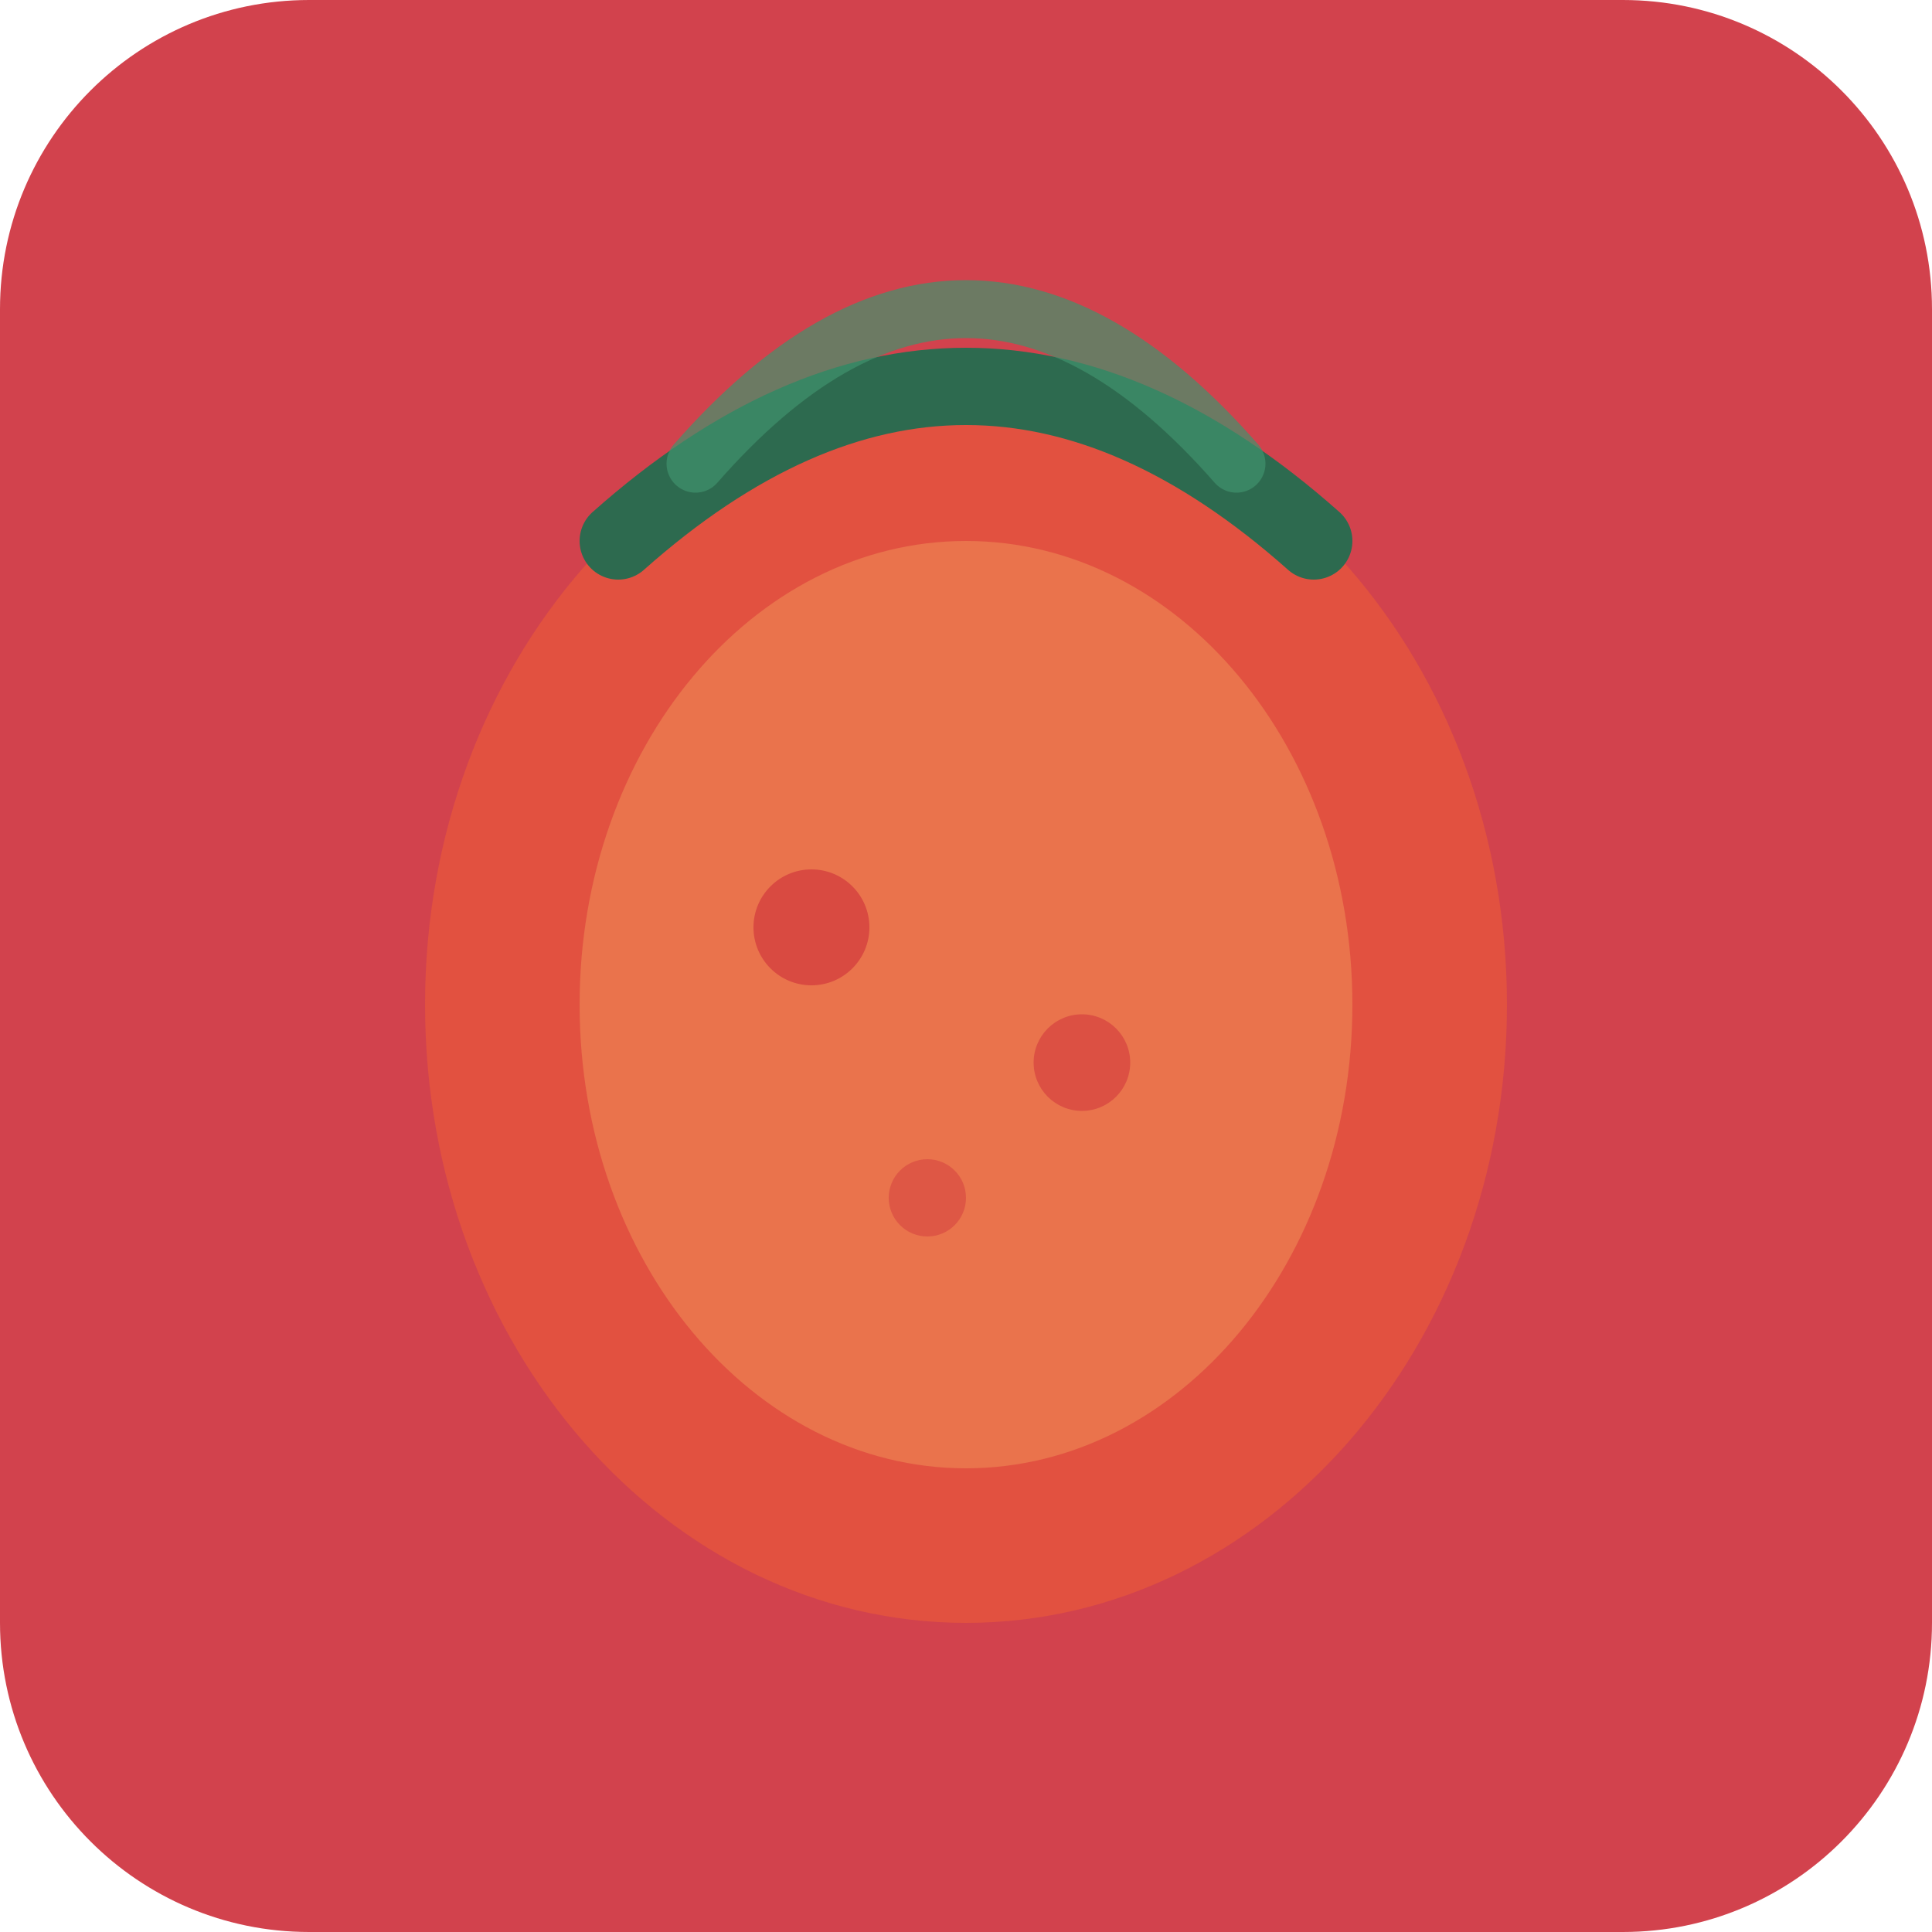
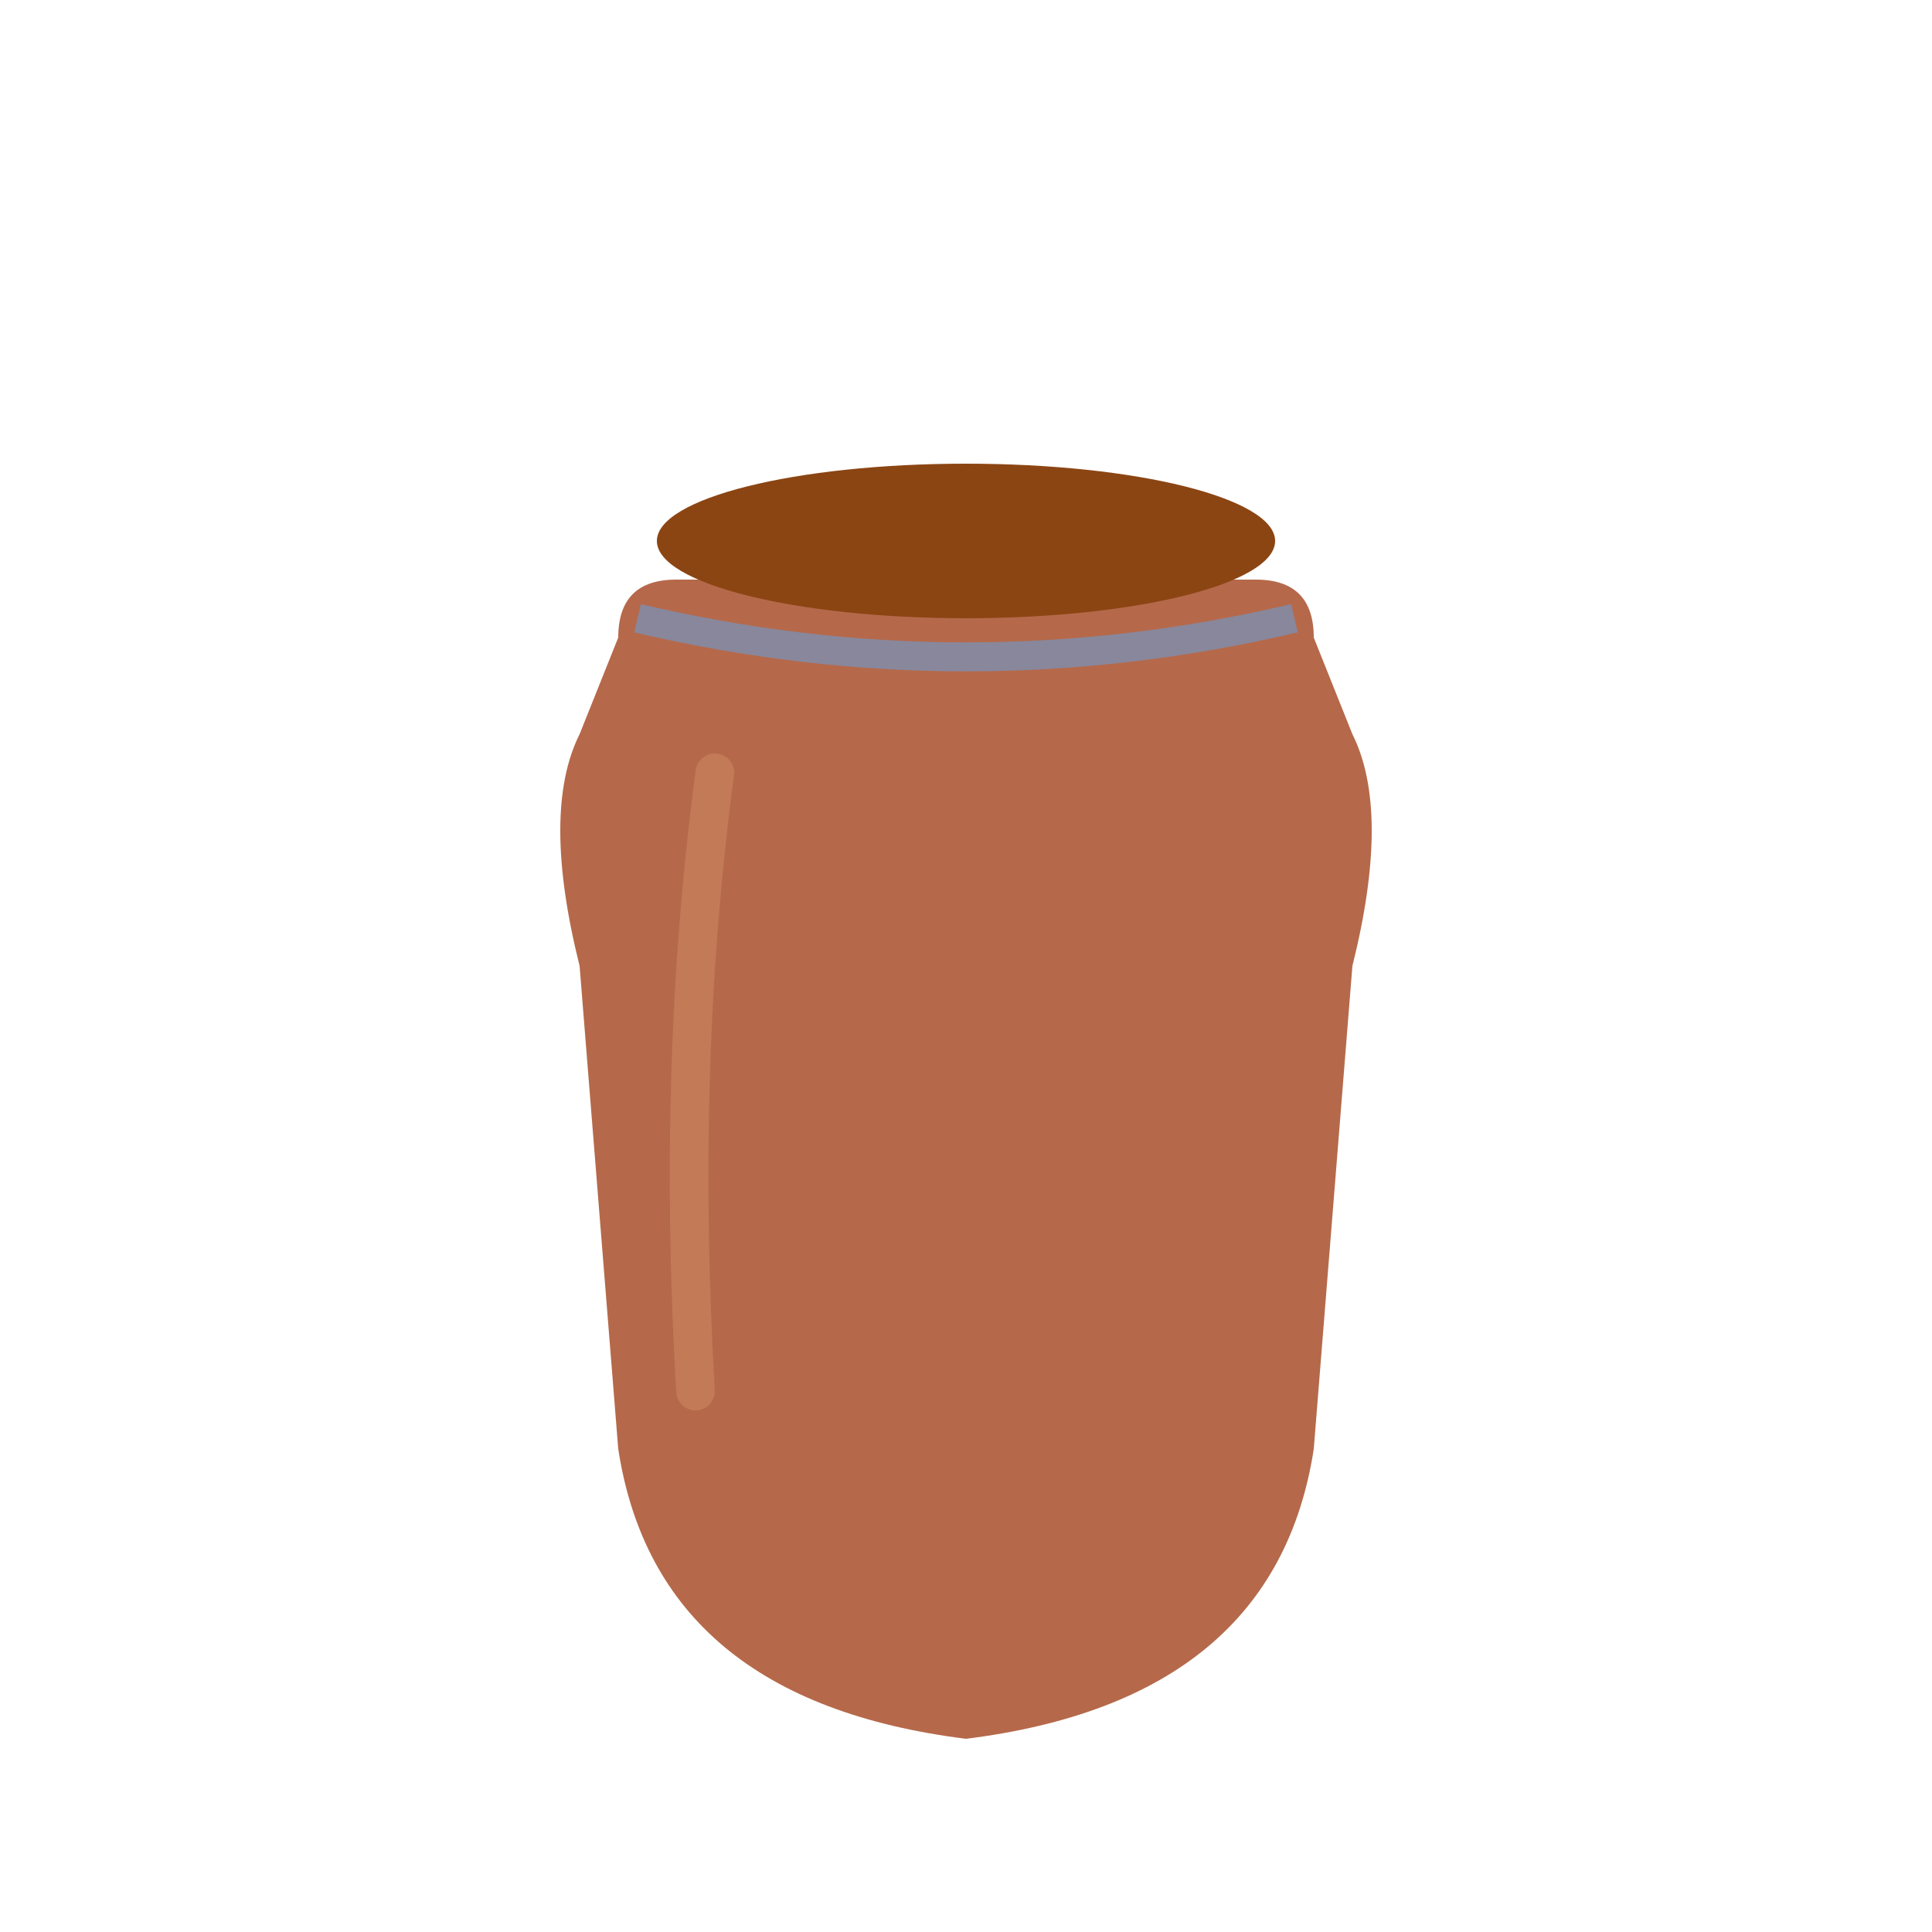
<svg xmlns="http://www.w3.org/2000/svg" viewBox="0 0 100 100">
-   <rect width="100" height="100" rx="16" fill="#CD2E3A" opacity="0.9" />
-   <ellipse cx="50" cy="52" rx="28" ry="32" fill="#E8573A" opacity="0.7" />
-   <ellipse cx="50" cy="52" rx="20" ry="24" fill="#F4A460" opacity="0.4" />
-   <path d="M32 28 Q50 12 68 28" stroke="#2D6A4F" stroke-width="4" fill="none" stroke-linecap="round" />
-   <path d="M36 24 Q50 8 64 24" stroke="#40916C" stroke-width="3" fill="none" stroke-linecap="round" opacity="0.7" />
-   <circle cx="42" cy="48" r="3" fill="#CD2E3A" opacity="0.6" />
-   <circle cx="56" cy="55" r="2.5" fill="#CD2E3A" opacity="0.5" />
-   <circle cx="48" cy="62" r="2" fill="#CD2E3A" opacity="0.4" />
+   <path d="M35 30 L65 30 Q68 30 68 33 L70 38 Q72 42 70 50 L68 75 Q66 88 50 90 Q34 88 32 75 L30 50 Q28 42 30 38 L32 33 Q32 30 35 30 Z" fill="#B5694A" />
+   <ellipse cx="50" cy="28" rx="16" ry="4" fill="#8B4513" />
+   <path d="M33 32 Q50 36 67 32" stroke="#6B9BD2" stroke-width="1.5" fill="none" opacity="0.6" />
+   <path d="M37 40 Q35 55 36 72" stroke="#D4956A" stroke-width="2" fill="none" opacity="0.4" stroke-linecap="round" />
</svg>
